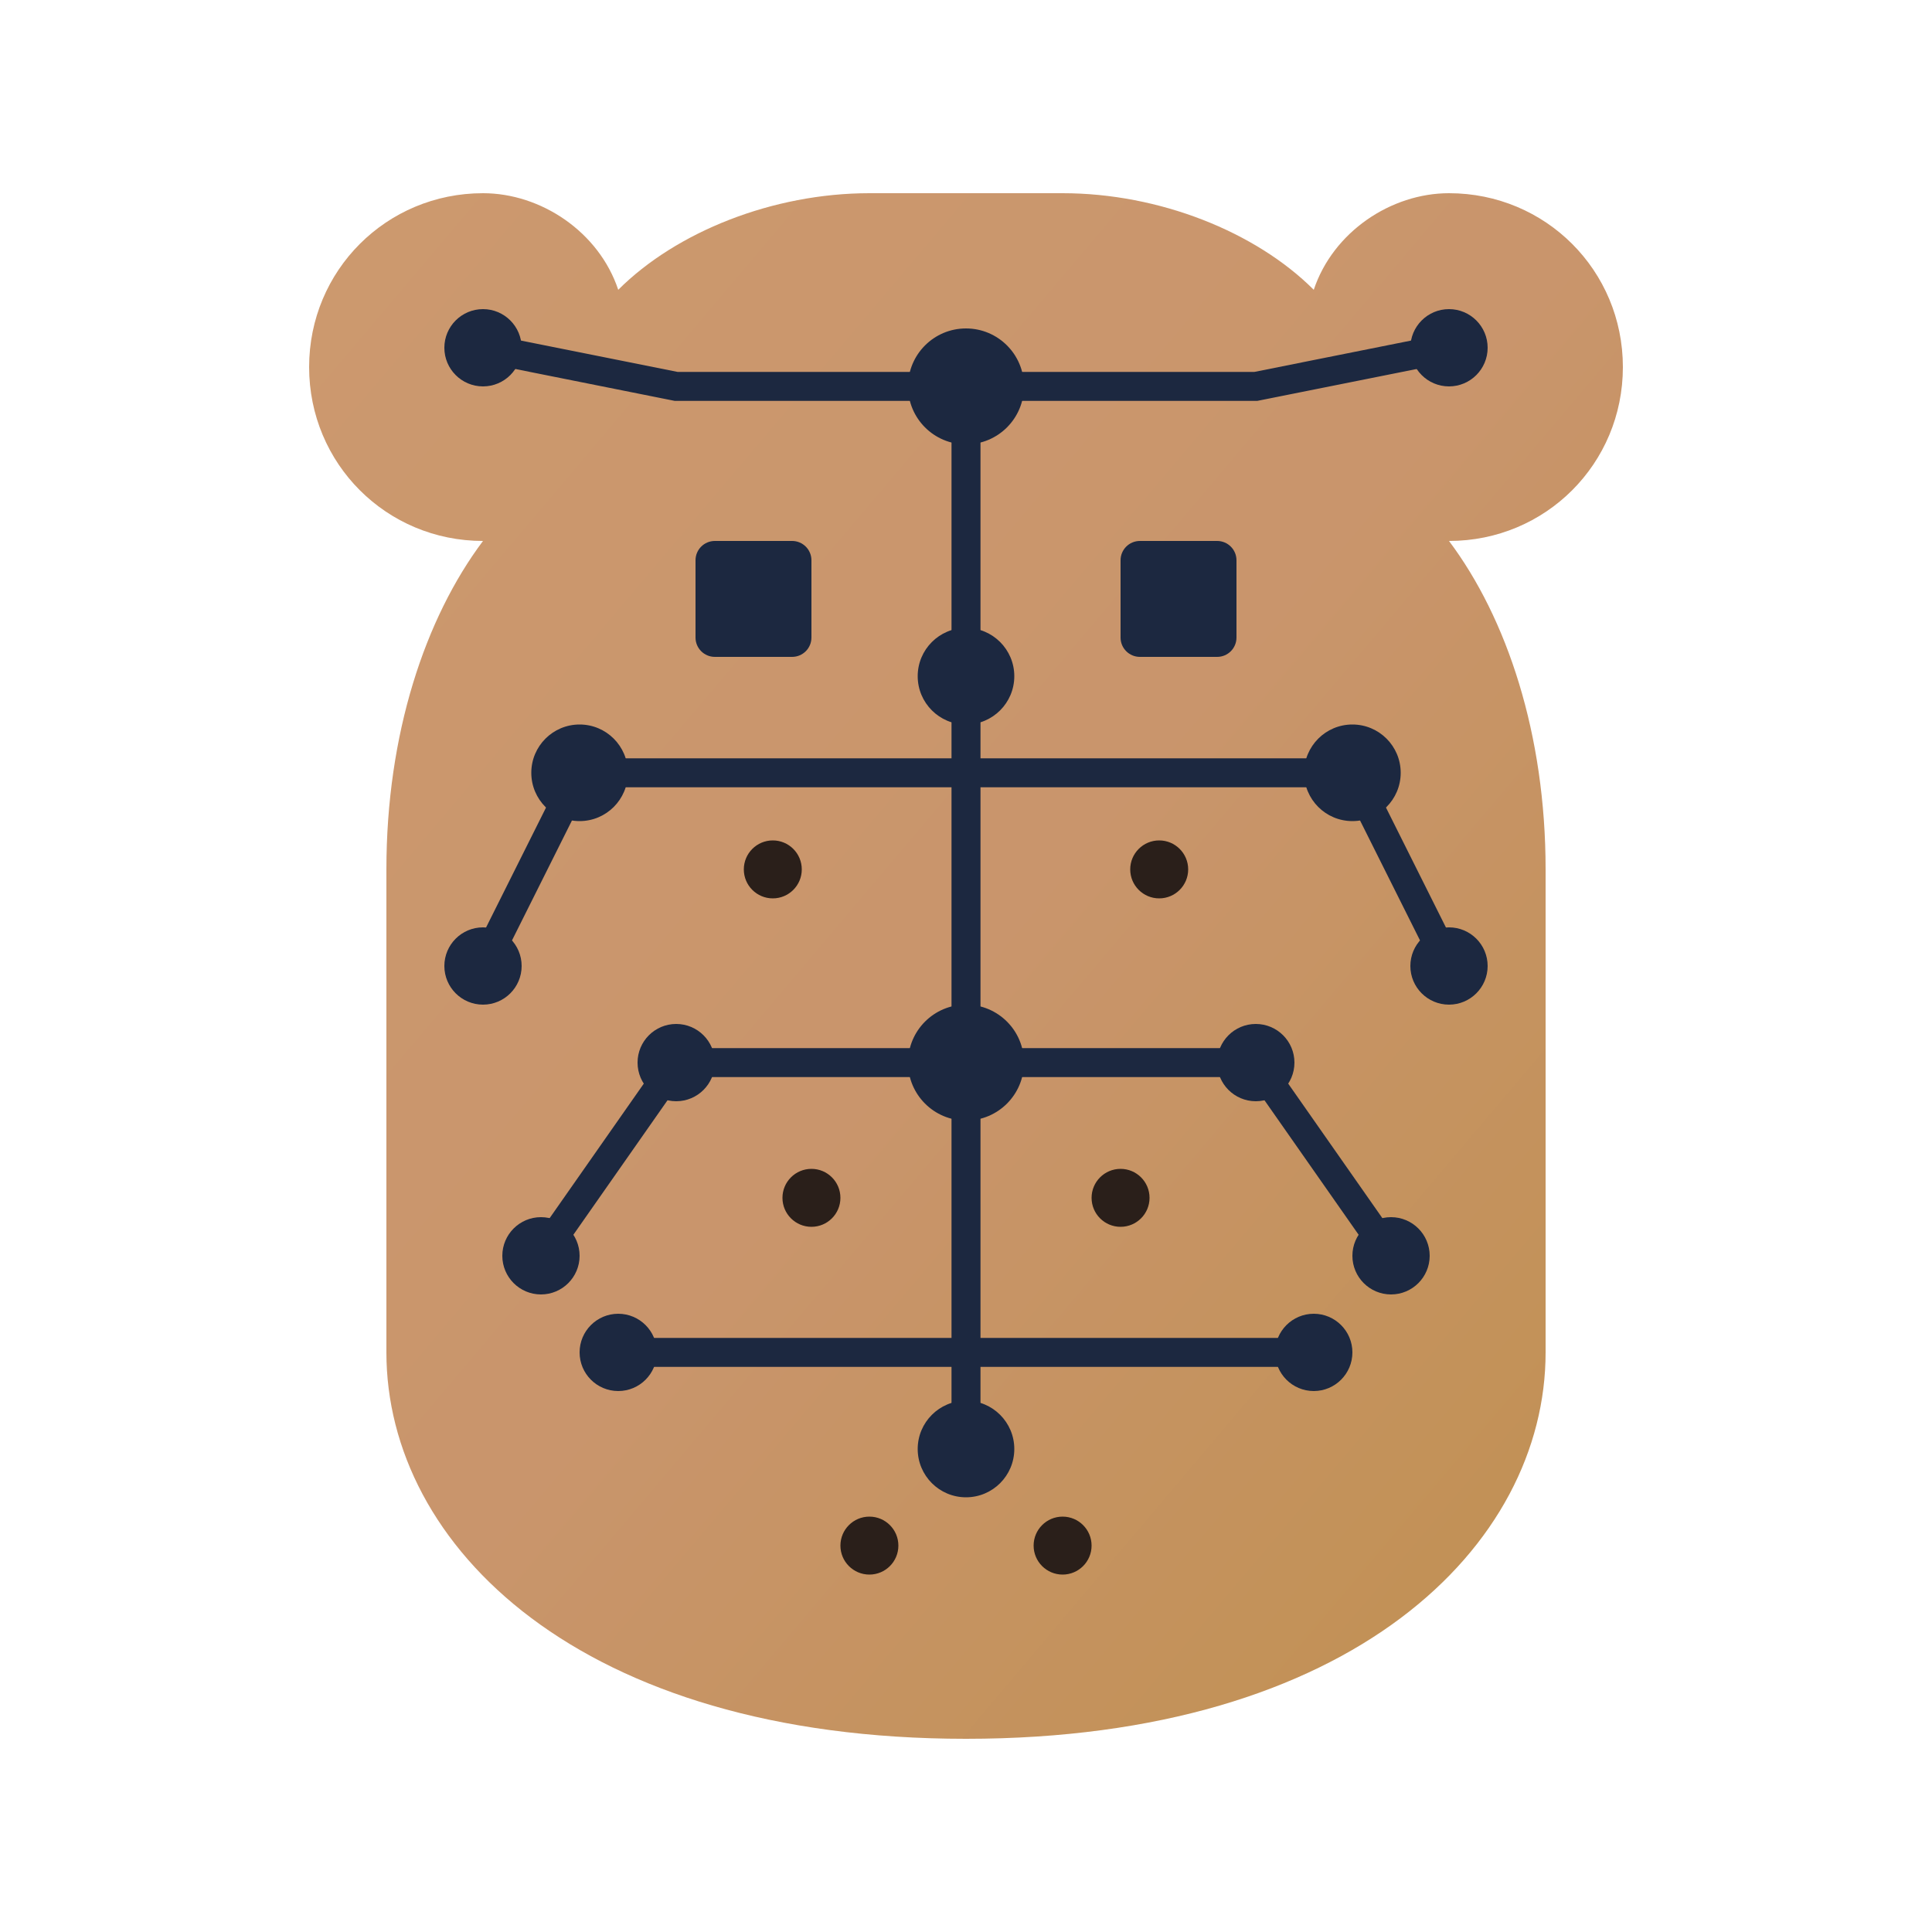
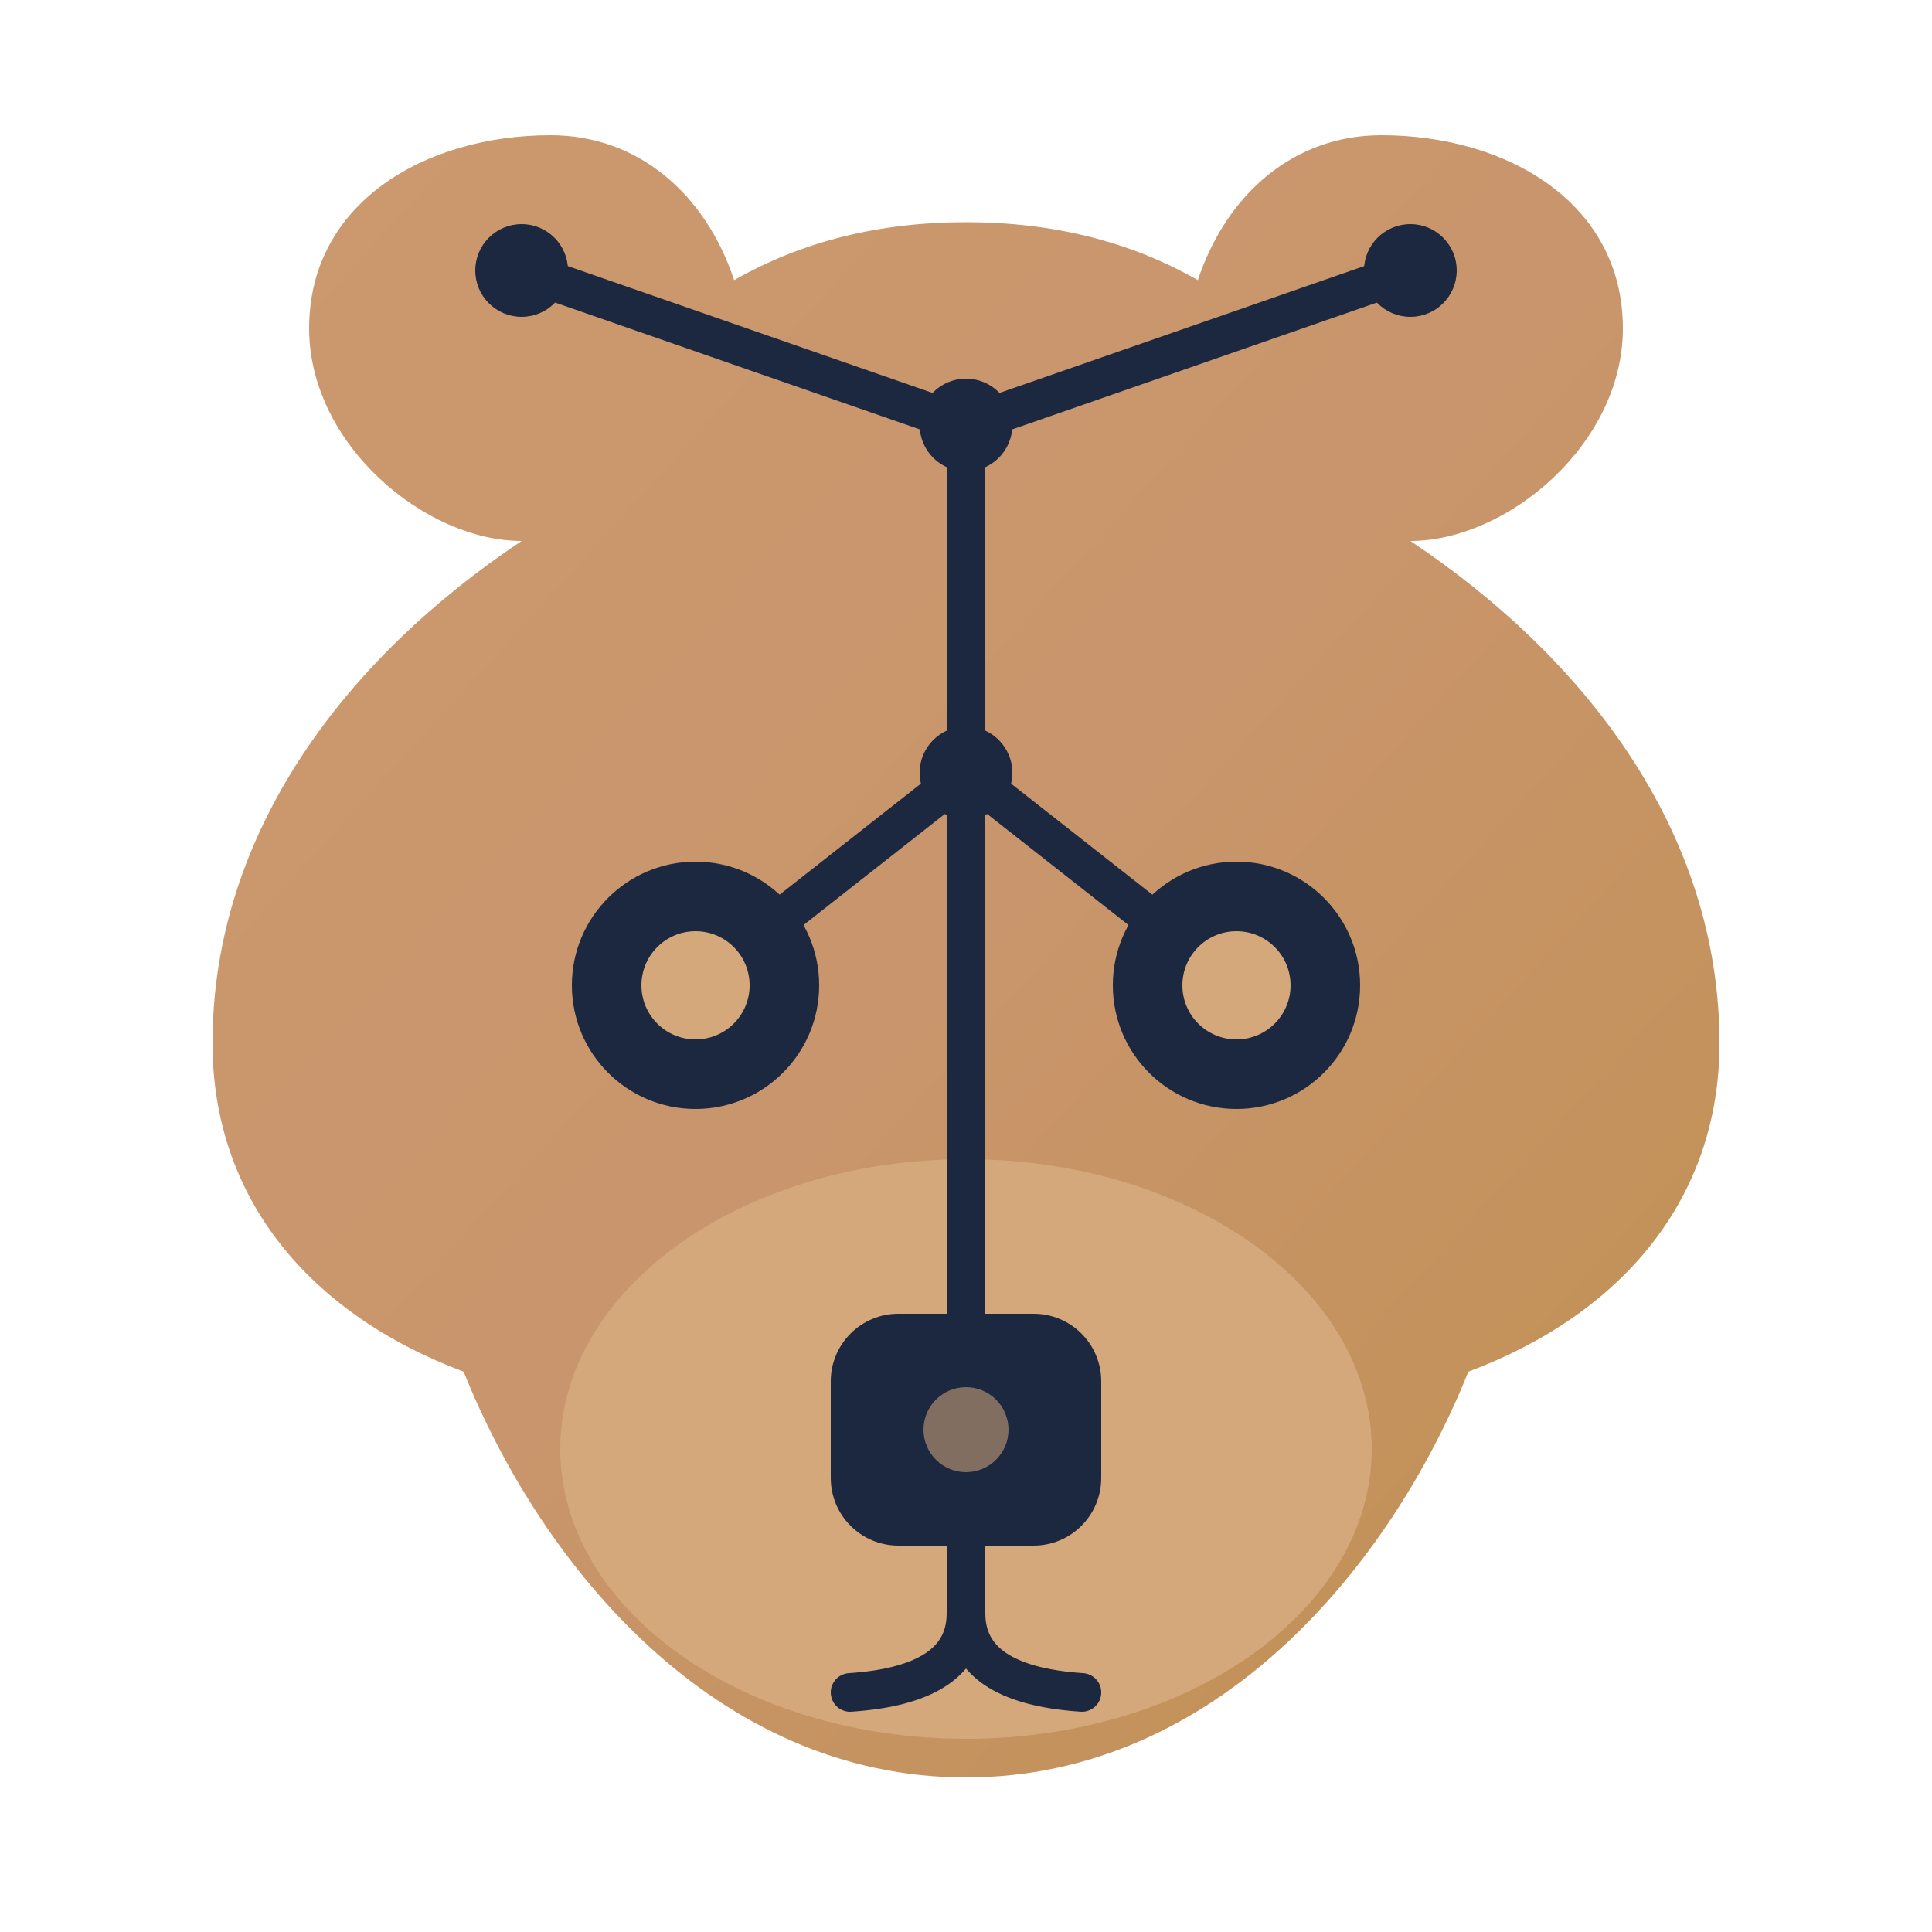
<svg xmlns="http://www.w3.org/2000/svg" viewBox="0 0 100 100">
  <defs>
    <linearGradient id="copperGrad" x1="0%" y1="0%" x2="100%" y2="100%">
-       <stop offset="0%" style="stop-color:#CC996E" />
-       <stop offset="50%" style="stop-color:#c9956c" />
-       <stop offset="100%" style="stop-color:#C09050" />
+       <stop offset="0%" stop-color="#CC996E" />
+       <stop offset="50%" stop-color="#C9956C" />
+       <stop offset="100%" stop-color="#C09050" />
    </linearGradient>
  </defs>
-   <path fill="url(#copperGrad)" d="     M25,28     C20,28 16,24 16,19 C16,14 20,10 25,10 C28,10 31,12 32,15     C35,12 40,10 45,10 L55,10     C60,10 65,12 68,15     C69,12 72,10 75,10 C80,10 84,14 84,19 C84,24 80,28 75,28     C78,32 80,38 80,45     L80,70 C80,80 70,90 50,90 C30,90 20,80 20,70 L20,45     C20,38 22,32 25,28 Z   " />
-   <g stroke="#1C2840" stroke-width="1.5" fill="none" stroke-linecap="round">
-     <path d="M50,20 L50,35 L50,55 L50,75" />
-     <path d="M30,40 L50,40 L70,40" />
-     <path d="M35,55 L65,55" />
-     <path d="M32,70 L68,70" />
-     <path d="M30,40 L25,50" />
-     <path d="M35,55 L28,65" />
-     <path d="M70,40 L75,50" />
-     <path d="M65,55 L72,65" />
-     <path d="M50,20 L35,20 L25,18" />
-     <path d="M50,20 L65,20 L75,18" />
+   <path fill="url(#copperGrad)" d="     M 27,28     C 22,28 16,23 16,17     C 16,10.5 22,7 28.5,7     C 33,7 36.5,10 38,14.5     C 41.5,12.5 45.5,11.5 50,11.5     C 54.5,11.5 58.5,12.5 62,14.5     C 63.5,10 67,7 71.5,7     C 78,7 84,10.5 84,17     C 84,23 78,28 73,28     C 82,34 89,43 89,54     C 89,62 84,68 76,71     C 72,81 63,92 50,92     C 37,92 28,81 24,71     C 16,68 11,62 11,54     C 11,43 18,34 27,28     Z" />
+   <ellipse cx="50" cy="75" rx="21" ry="15" fill="#D4A87A" />
+   <g stroke="#1C2840" stroke-width="2" fill="none" stroke-linecap="round" stroke-linejoin="round">
+     <path d="M27,14 L50,22 L73,14" />
+     <path d="M50,22 L50,68" />
+     <path d="M36,51 L50,40 L64,51" />
+     <path d="M50,80 L50,83.5 Q50,87.2 44,87.6" />
+     <path d="M50,83.5 Q50,87.2 56,87.6" />
  </g>
  <g fill="#1C2840">
-     <circle cx="50" cy="20" r="3" />
-     <circle cx="50" cy="35" r="2.5" />
-     <circle cx="50" cy="55" r="3" />
-     <circle cx="50" cy="75" r="2.5" />
-     <circle cx="30" cy="40" r="2.5" />
-     <circle cx="70" cy="40" r="2.5" />
-     <circle cx="35" cy="55" r="2" />
-     <circle cx="65" cy="55" r="2" />
-     <circle cx="32" cy="70" r="2" />
-     <circle cx="68" cy="70" r="2" />
-     <circle cx="25" cy="50" r="2" />
-     <circle cx="75" cy="50" r="2" />
-     <circle cx="28" cy="65" r="2" />
-     <circle cx="72" cy="65" r="2" />
-     <circle cx="25" cy="18" r="2" />
-     <circle cx="75" cy="18" r="2" />
-     <rect x="36" y="28" width="6" height="6" rx="1" />
-     <rect x="58" y="28" width="6" height="6" rx="1" />
+     <circle cx="27" cy="14" r="2.4" />
+     <circle cx="73" cy="14" r="2.4" />
+     <circle cx="50" cy="22" r="2.4" />
+     <circle cx="50" cy="40" r="2.4" />
+     <circle cx="36" cy="51" r="6.4" />
+     <circle cx="64" cy="51" r="6.4" />
+     <rect x="43" y="68" width="14" height="12" rx="3.5" />
  </g>
-   <g fill="#2a1f1a">
-     <circle cx="40" cy="45" r="1.5" />
-     <circle cx="60" cy="45" r="1.5" />
-     <circle cx="42" cy="62" r="1.5" />
-     <circle cx="58" cy="62" r="1.5" />
-     <circle cx="45" cy="80" r="1.5" />
-     <circle cx="55" cy="80" r="1.5" />
-   </g>
+   <circle cx="36" cy="51" r="2.8" fill="#D4A87A" />
+   <circle cx="64" cy="51" r="2.8" fill="#D4A87A" />
+   <circle cx="50" cy="74" r="2.2" fill="#D4A87A" opacity="0.55" />
</svg>
